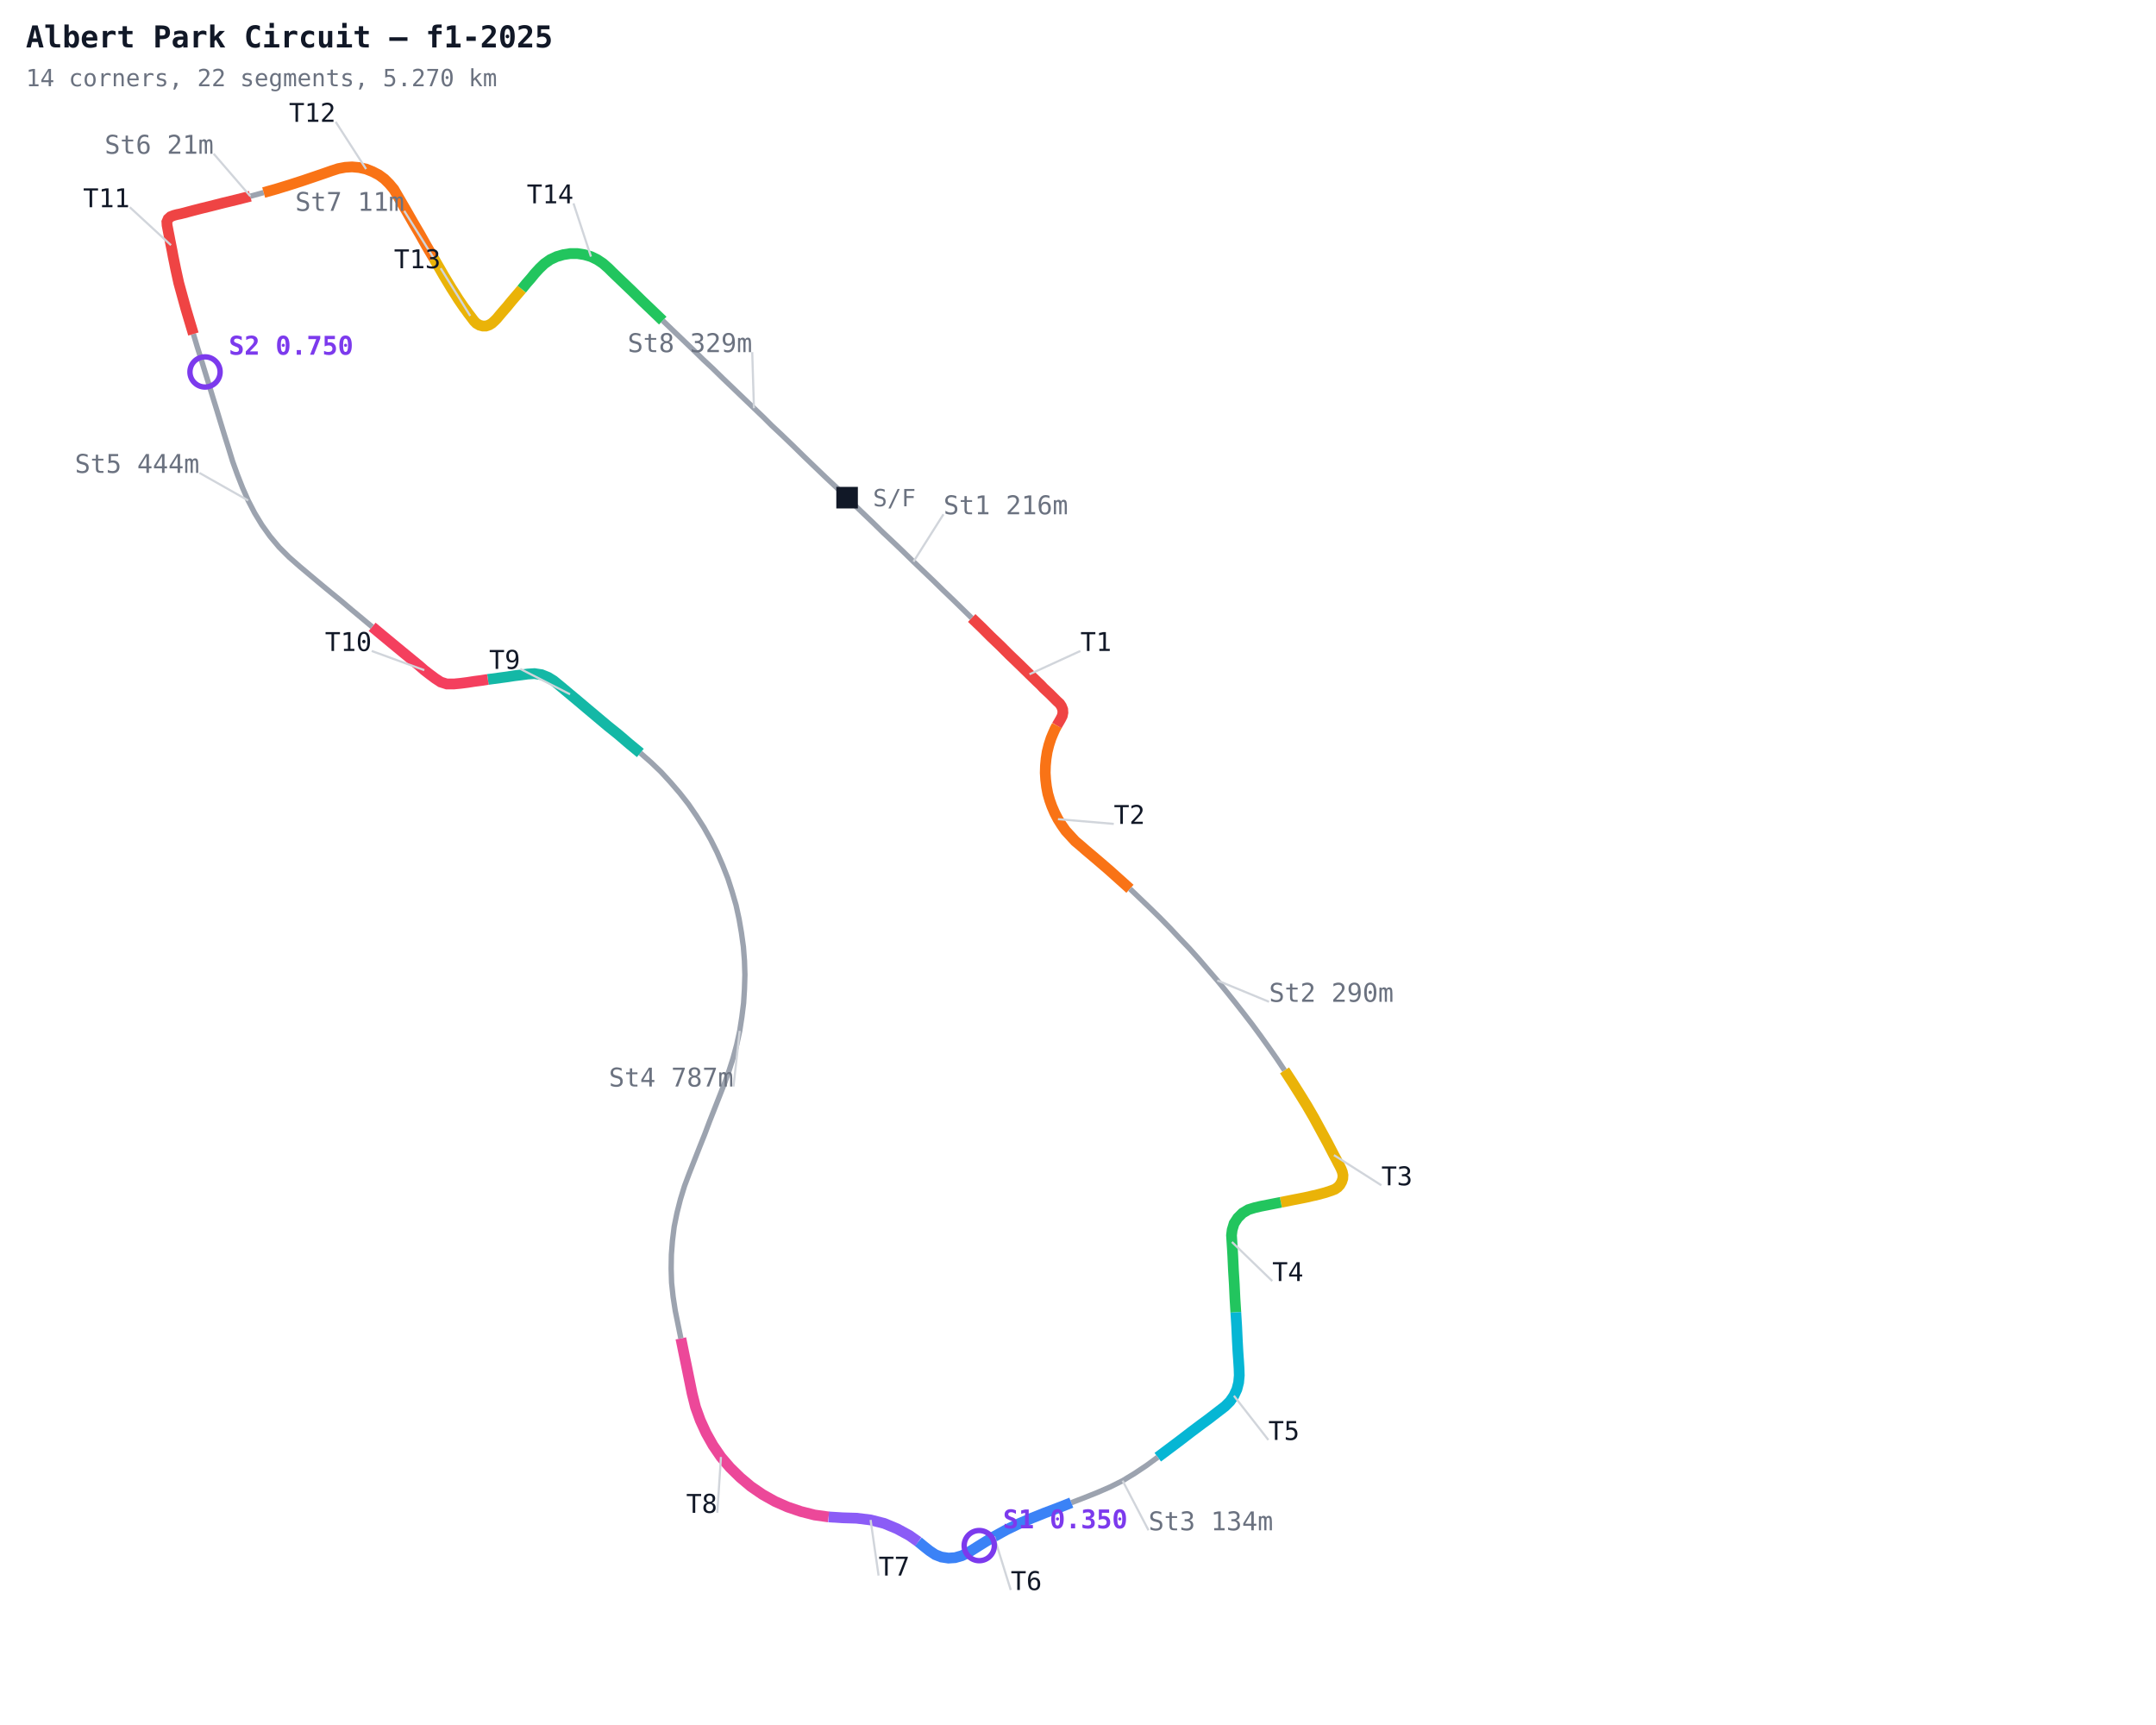
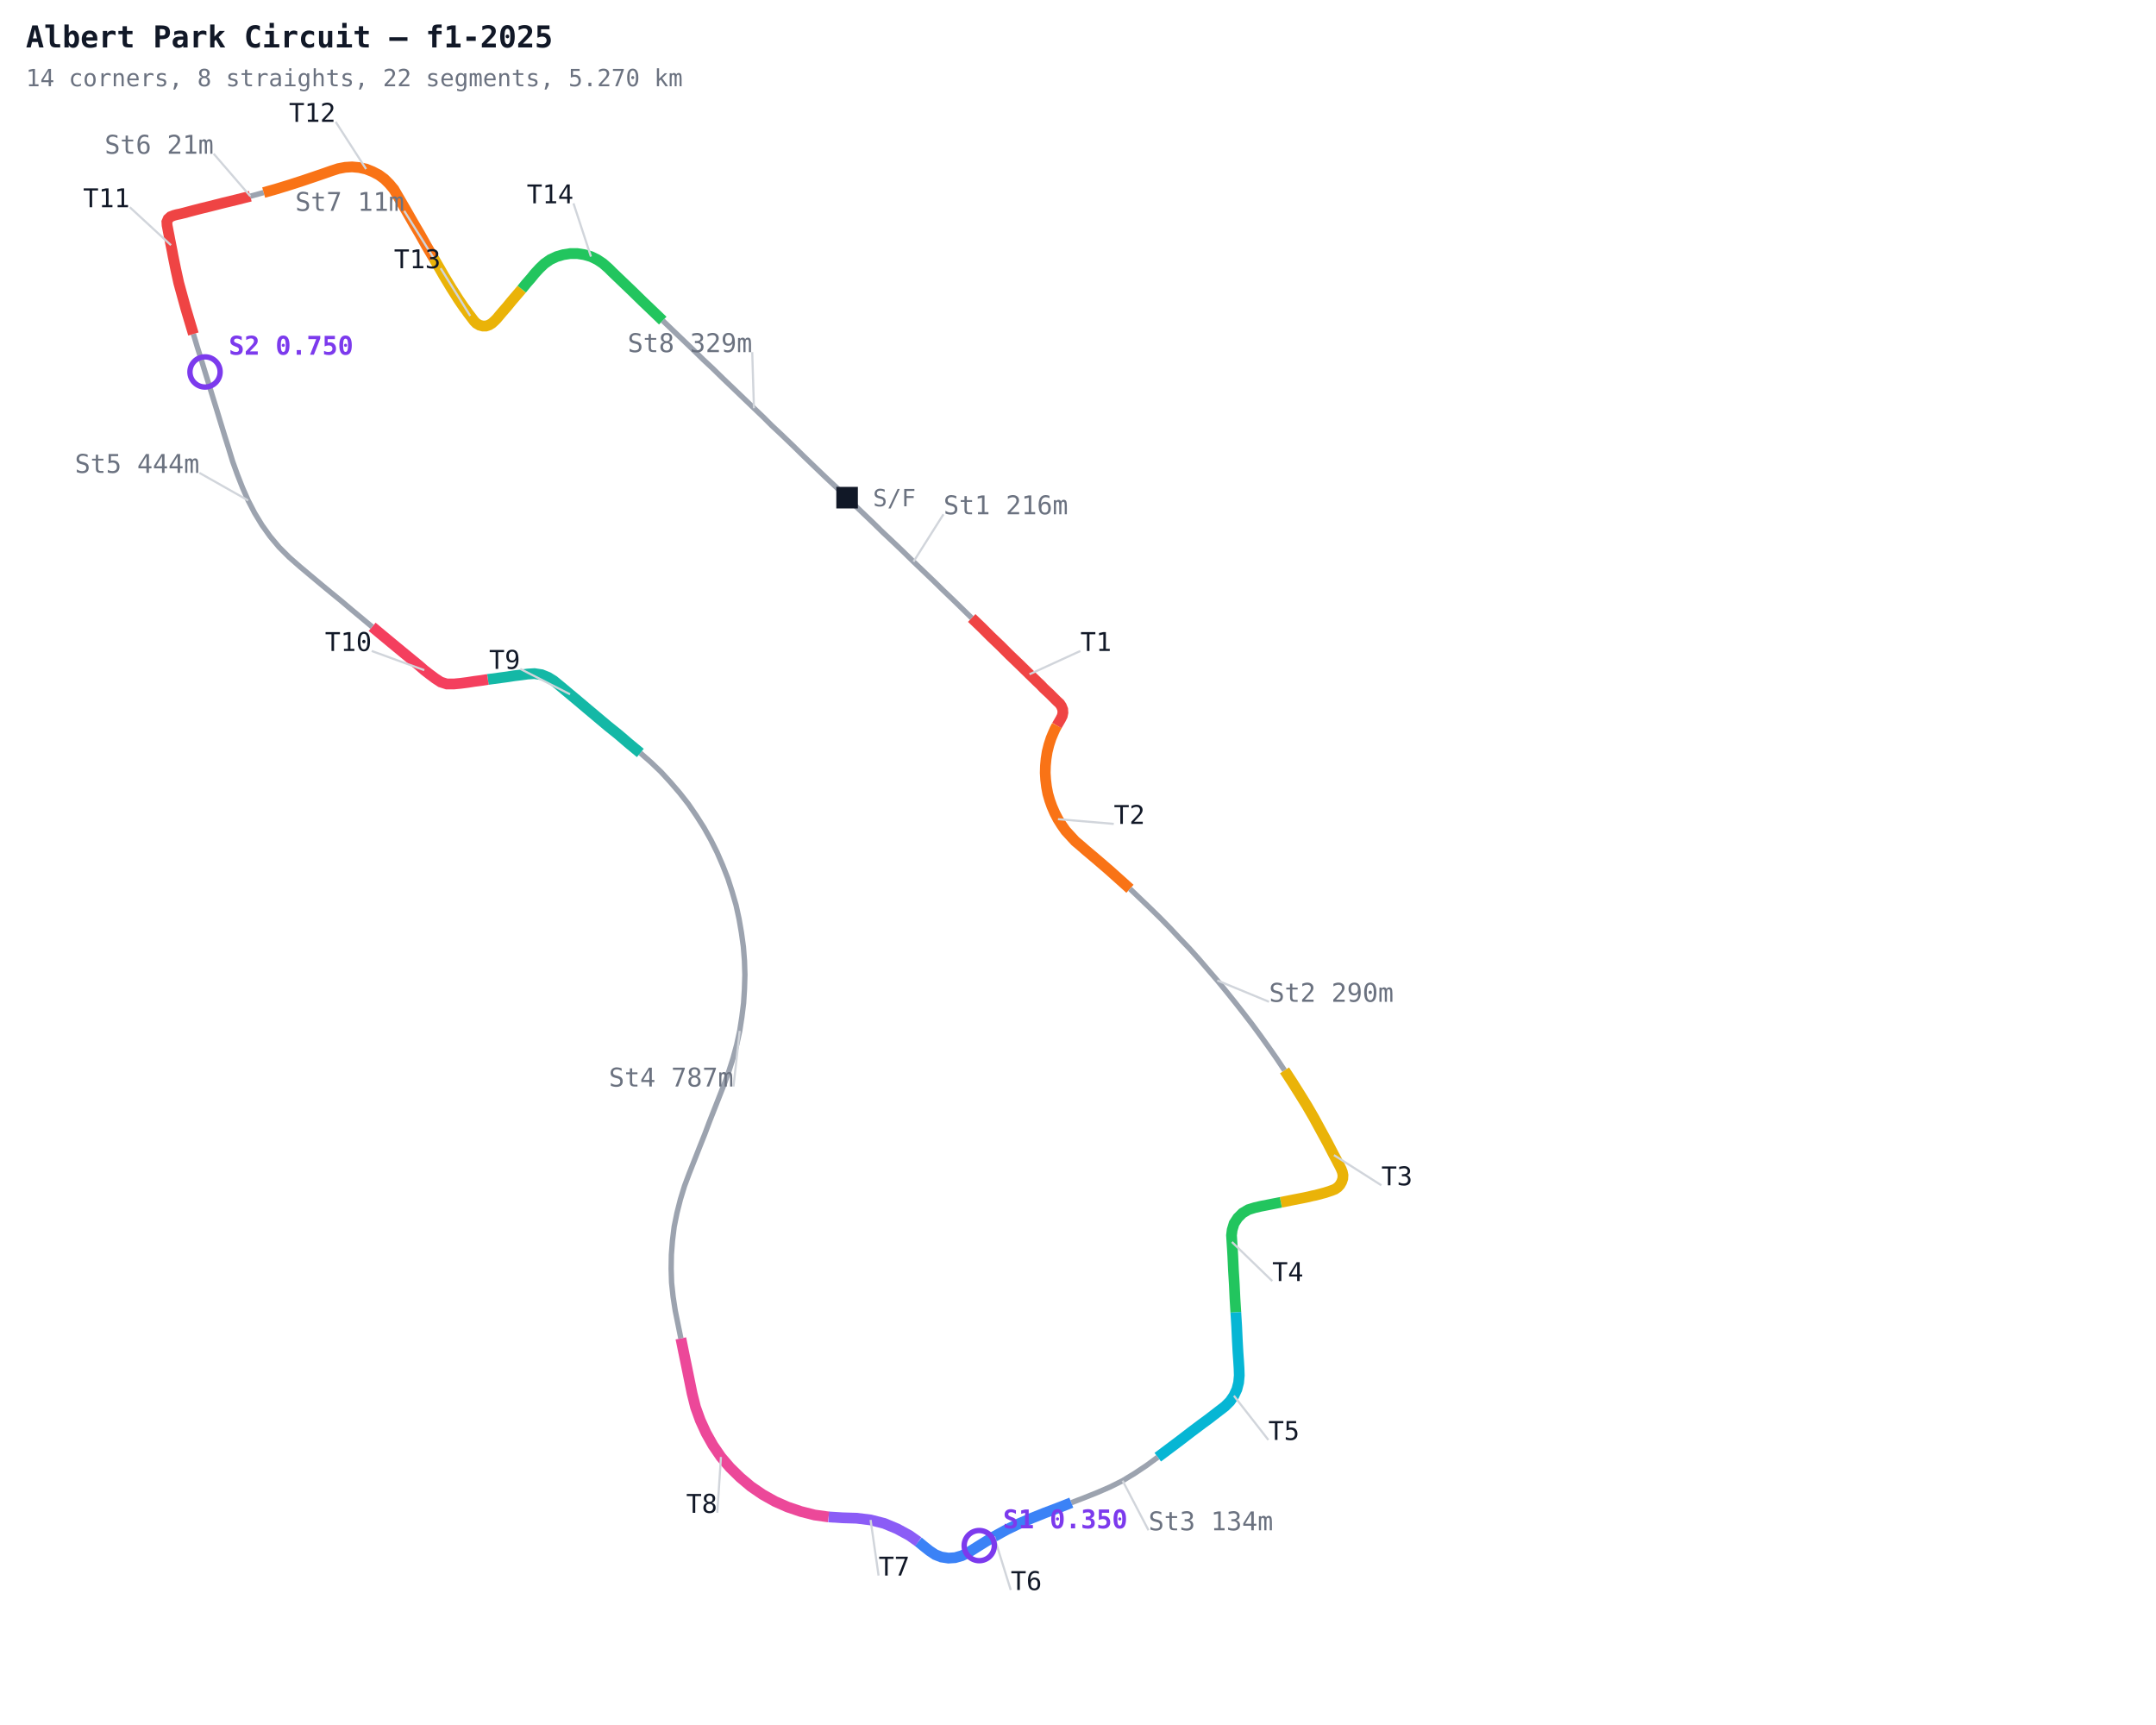
<svg xmlns="http://www.w3.org/2000/svg" width="1000" height="800" viewBox="0 0 1000 800">
  <defs>
    <style>
      .name { font-family: monospace; font-size: 12px; }
      .sector { font-family: monospace; font-size: 12px; fill: #7c3aed; font-weight: bold; }
      .title { font-family: monospace; font-size: 14px; fill: #111827; font-weight: bold; }
      .sub { font-family: monospace; font-size: 11px; fill: #6b7280; }
    </style>
  </defs>
  <rect width="1000" height="800" fill="#ffffff" />
  <polyline fill="none" stroke="#9ca3af" stroke-width="2.5" points="392.9,230.8 395.7,233.6 400.4,238.1 404.7,242.2 409.5,246.9 414.4,251.5 418.7,255.6 423.7,260.5 428.3,264.9 432.8,269.2 437.5,273.8 442.1,278.2 446.4,282.4 450.7,286.6" />
  <polyline fill="none" stroke="#ef4444" stroke-width="5" points="450.7,286.6 455.4,291.1 459.6,295.3 463.9,299.4 468.1,303.6 472.8,308.1 477.5,312.7 481.0,316.1 482.6,317.6 484.0,319.1 485.5,320.5 486.8,321.7 488.0,322.9 489.2,324.1 490.2,325.1 491.5,326.3 492.3,327.5 492.9,329.0 493.0,330.5 492.7,332.0 492.0,333.4 491.2,334.8 490.2,336.5" />
  <polyline fill="none" stroke="#f97316" stroke-width="5" points="490.2,336.5 489.3,338.2 488.5,340.0 487.5,342.4 486.5,345.5 485.7,348.7 485.2,351.9 484.9,355.1 484.8,358.4 485.0,361.6 485.4,364.9 486.0,368.1 486.9,371.2 487.9,374.0 489.2,377.0 490.7,379.9 492.4,382.6 494.3,385.3 496.5,387.7 498.7,390.1 501.2,392.2 503.6,394.3 506.1,396.4 509.4,399.2 514.4,403.5 519.2,407.8 524.1,412.2" />
  <polyline fill="none" stroke="#9ca3af" stroke-width="2.5" points="524.1,412.2 528.8,416.7 533.5,421.2 538.2,425.8 542.7,430.4 547.2,435.2 551.7,439.9 556.1,444.8 560.3,449.7 564.6,454.7 568.7,459.7 572.8,464.8 576.8,469.9 580.8,475.1 584.7,480.4 588.5,485.7 592.2,491.0 595.8,496.4" />
  <polyline fill="none" stroke="#eab308" stroke-width="5" points="595.8,496.4 599.4,501.9 602.8,507.3 606.2,512.8 609.5,518.5 612.6,524.2 615.7,529.9 618.7,535.7 619.9,537.9 620.6,539.3 621.3,540.6 622.0,542.0 622.6,543.5 622.9,545.0 622.8,546.6 622.3,548.1 621.5,549.5 620.5,550.6 619.2,551.5 617.7,552.1 616.2,552.6 614.7,553.1 613.2,553.5 611.7,553.9 610.2,554.3 608.7,554.6 607.1,555.0 605.2,555.4 603.2,555.8 600.1,556.4 597.1,557.0 594.1,557.6" />
  <polyline fill="none" stroke="#22c55e" stroke-width="5" points="594.1,557.6 591.0,558.2 588.0,558.8 584.9,559.4 581.9,560.1 579.0,561.0 576.3,562.6 574.1,564.8 572.4,567.4 571.5,570.4 571.2,572.9 571.4,576.0 571.6,579.1 571.8,582.6 572.1,589.1 572.5,595.6 572.8,602.1 573.2,608.6" />
  <polyline fill="none" stroke="#06b6d4" stroke-width="5" points="573.2,608.6 573.6,615.1 573.9,621.6 574.2,627.1 574.5,631.4 574.7,634.7 574.8,637.9 574.5,641.2 573.7,644.3 572.3,647.3 570.5,649.9 568.2,652.2 565.6,654.2 563.0,656.2 560.4,658.2 557.8,660.1 552.6,664.0 547.4,668.0 542.2,671.9 537.0,675.8" />
  <polyline fill="none" stroke="#9ca3af" stroke-width="2.5" points="537.0,675.8 531.7,679.7 526.3,683.3 520.7,686.7 514.9,689.6 508.9,692.2 502.9,694.6 496.9,696.9" />
  <polyline fill="none" stroke="#3b82f6" stroke-width="5" points="496.9,696.9 490.8,699.3 484.7,701.6 478.7,704.0 472.7,706.6 466.9,709.4 461.1,712.6 457.1,715.0 454.2,716.8 451.5,718.5 448.8,720.2 446.1,721.5 443.0,722.4 439.9,722.6 436.6,722.1 433.8,721.0 431.1,719.2 428.7,717.3 425.9,715.0" />
  <polyline fill="none" stroke="#8b5cf6" stroke-width="5" points="425.9,715.0 421.8,712.1 416.1,709.0 410.1,706.5 403.8,704.9 397.3,704.1 390.8,703.9 384.3,703.5" />
  <polyline fill="none" stroke="#ec4899" stroke-width="5" points="384.3,703.5 377.8,702.6 371.5,701.0 365.3,698.9 359.4,696.3 353.7,693.1 348.3,689.4 343.3,685.2 338.6,680.6 334.4,675.7 330.7,670.3 327.5,664.6 324.8,658.7 322.6,652.6 321.0,646.2 319.7,639.8 318.4,633.4 317.1,627.1 315.8,620.7" />
  <polyline fill="none" stroke="#9ca3af" stroke-width="2.5" points="315.8,620.7 314.5,614.3 313.2,607.9 312.2,601.4 311.5,594.9 311.3,588.4 311.4,581.9 311.9,575.4 312.7,568.9 314.0,562.5 315.6,556.2 317.5,550.0 319.6,544.4 322.0,538.3 324.4,532.2 326.8,526.2 329.1,520.1 331.5,514.0 333.9,507.9 336.2,502.0 338.2,496.4 340.0,490.8 341.7,484.5 343.1,478.1 344.1,471.6 344.9,465.2 345.3,458.7 345.5,452.1 345.3,445.6 344.8,439.1 343.9,432.6 342.8,426.2 341.4,419.8 339.6,413.6 337.6,407.4 335.2,401.3 332.6,395.3 329.7,389.5 326.5,383.8 323.0,378.3 319.3,372.9 315.3,367.8 311.0,362.8 306.6,358.0 301.9,353.5 297.0,349.2" />
  <polyline fill="none" stroke="#14b8a6" stroke-width="5" points="297.0,349.2 291.9,345.0 287.0,340.8 281.9,336.7 276.9,332.5 271.9,328.3 268.0,325.0 264.4,322.0 261.9,319.9 259.5,317.9 256.8,315.7 254.2,314.1 251.2,312.9 247.9,312.4 244.7,312.6 241.8,313.0 238.5,313.4 235.3,313.9 232.3,314.3 229.3,314.7 226.3,315.1" />
  <polyline fill="none" stroke="#f43f5e" stroke-width="5" points="226.3,315.1 223.1,315.6 220.0,316.0 216.8,316.5 213.7,316.9 210.6,317.2 207.2,317.2 204.4,316.3 201.8,314.6 199.4,312.8 196.8,310.8 194.4,308.7 191.6,306.4 186.6,302.3 182.0,298.5 177.4,294.7 172.6,290.7" />
  <polyline fill="none" stroke="#9ca3af" stroke-width="2.5" points="172.6,290.7 167.7,286.6 163.0,282.7 158.4,278.8 153.5,274.8 148.9,271.0 144.0,266.9 139.0,262.7 134.1,258.4 129.5,253.8 125.3,248.8 121.5,243.5 118.1,237.9 115.1,232.1 112.5,226.2 110.1,220.1 107.9,214.0 106.0,207.8 104.2,202.1 102.3,195.9 100.5,190.0 98.7,184.2 96.9,178.3 95.1,172.5 93.3,166.6 91.5,160.9 89.7,154.9" />
  <polyline fill="none" stroke="#ef4444" stroke-width="5" points="89.7,154.9 87.9,148.9 86.2,143.2 84.6,137.4 82.9,131.2 81.5,124.8 80.3,118.9 79.8,116.2 79.3,113.7 78.8,111.2 78.4,109.1 78.1,107.6 77.8,106.0 77.5,104.5 77.4,102.9 78.0,101.5 79.1,100.5 80.6,99.9 82.1,99.5 83.6,99.2 85.2,98.8 86.7,98.4 88.2,98.0 89.7,97.6 93.2,96.7 97.3,95.7 103.6,94.1 109.8,92.6 116.1,91.0" />
  <polyline fill="none" stroke="#9ca3af" stroke-width="2.5" points="116.1,91.0 122.3,89.3" />
  <polyline fill="none" stroke="#f97316" stroke-width="5" points="122.3,89.3 128.0,87.7 134.2,85.8 140.4,83.8 146.6,81.7 150.4,80.4 153.8,79.2 156.9,78.2 160.1,77.6 163.3,77.4 166.6,77.7 169.8,78.4 172.8,79.6 175.7,81.1 178.3,83.0 180.6,85.3 182.7,87.8 184.2,90.4 186.0,93.5 188.5,97.8 191.7,103.4 194.7,108.5 197.9,114.2 201.2,119.8" />
  <polyline fill="none" stroke="#9ca3af" stroke-width="2.5" points="201.2,119.8 202.8,122.6" />
  <polyline fill="none" stroke="#eab308" stroke-width="5" points="201.2,119.8 202.8,122.6 204.2,125.0 205.8,127.8 207.5,130.6 209.3,133.6 210.9,136.1 212.6,138.8 214.1,141.0 215.2,142.6 216.2,143.9 217.1,145.2 218.1,146.5 219.0,147.7 219.9,148.9 221.0,150.0 222.4,150.8 223.9,151.2 225.4,151.2 226.9,150.7 228.2,149.9 229.3,148.9 230.4,147.8 231.4,146.6 233.0,144.7 235.1,142.3 237.3,139.6 239.7,136.8 242.0,134.1" />
  <polyline fill="none" stroke="#22c55e" stroke-width="5" points="242.0,134.1 244.2,131.4 246.3,129.0 248.0,126.9 250.2,124.5 252.5,122.3 255.2,120.4 258.2,119.0 261.3,118.1 264.5,117.6 267.8,117.6 271.0,118.1 274.1,119.0 277.0,120.4 279.7,122.2 282.2,124.4 283.9,126.1 286.3,128.4 288.6,130.6 293.3,135.1 298.0,139.7 302.4,143.9 307.4,148.7" />
  <polyline fill="none" stroke="#9ca3af" stroke-width="2.5" points="307.4,148.7 312.4,153.5 316.9,157.8 321.9,162.6 326.2,166.8 330.6,170.9 335.4,175.6 339.8,179.8 344.8,184.6 349.7,189.3 354.1,193.5 357.9,197.3 362.6,201.7 367.6,206.5 372.8,211.6 378.1,216.7 383.1,221.5 387.8,225.9 391.3,229.3" />
  <line x1="423.7" y1="260.5" x2="437.6" y2="238.5" stroke="#d1d5db" stroke-width="1" />
  <text x="437.6" y="238.5" text-anchor="start" class="name" fill="#6b7280">St1 216m</text>
  <line x1="477.5" y1="312.7" x2="501.1" y2="301.9" stroke="#d1d5db" stroke-width="1" />
  <text x="501.1" y="301.9" text-anchor="start" class="name" fill="#111827">T1</text>
  <line x1="490.7" y1="379.9" x2="516.6" y2="382.1" stroke="#d1d5db" stroke-width="1" />
  <text x="516.6" y="382.1" text-anchor="start" class="name" fill="#111827">T2</text>
  <line x1="564.6" y1="454.7" x2="588.6" y2="464.6" stroke="#d1d5db" stroke-width="1" />
  <text x="588.6" y="464.6" text-anchor="start" class="name" fill="#6b7280">St2 290m</text>
  <line x1="618.7" y1="535.7" x2="640.7" y2="549.7" stroke="#d1d5db" stroke-width="1" />
  <text x="640.7" y="549.7" text-anchor="start" class="name" fill="#111827">T3</text>
  <line x1="571.4" y1="576.0" x2="590.1" y2="594.1" stroke="#d1d5db" stroke-width="1" />
  <text x="590.1" y="594.1" text-anchor="start" class="name" fill="#111827">T4</text>
  <line x1="572.3" y1="647.3" x2="588.3" y2="667.8" stroke="#d1d5db" stroke-width="1" />
  <text x="588.3" y="667.8" text-anchor="start" class="name" fill="#111827">T5</text>
  <line x1="520.7" y1="686.7" x2="532.7" y2="709.7" stroke="#d1d5db" stroke-width="1" />
  <text x="532.7" y="709.7" text-anchor="start" class="name" fill="#6b7280">St3 134m</text>
  <line x1="461.1" y1="712.6" x2="468.8" y2="737.4" stroke="#d1d5db" stroke-width="1" />
  <text x="468.8" y="737.4" text-anchor="start" class="name" fill="#111827">T6</text>
  <line x1="403.8" y1="704.9" x2="407.5" y2="730.7" stroke="#d1d5db" stroke-width="1" />
  <text x="407.5" y="730.7" text-anchor="start" class="name" fill="#111827">T7</text>
  <line x1="334.4" y1="675.7" x2="332.7" y2="701.6" stroke="#d1d5db" stroke-width="1" />
  <text x="332.7" y="701.6" text-anchor="end" class="name" fill="#111827">T8</text>
  <line x1="343.1" y1="478.1" x2="340.2" y2="503.9" stroke="#d1d5db" stroke-width="1" />
  <text x="340.2" y="503.9" text-anchor="end" class="name" fill="#6b7280">St4 787m</text>
  <line x1="264.4" y1="322.0" x2="241.3" y2="310.2" stroke="#d1d5db" stroke-width="1" />
  <text x="241.3" y="310.2" text-anchor="end" class="name" fill="#111827">T9</text>
  <line x1="196.8" y1="310.8" x2="172.4" y2="301.9" stroke="#d1d5db" stroke-width="1" />
  <text x="172.4" y="301.9" text-anchor="end" class="name" fill="#111827">T10</text>
  <line x1="115.1" y1="232.1" x2="92.5" y2="219.3" stroke="#d1d5db" stroke-width="1" />
  <text x="92.5" y="219.3" text-anchor="end" class="name" fill="#6b7280">St5 444m</text>
  <line x1="79.3" y1="113.7" x2="60.2" y2="96.1" stroke="#d1d5db" stroke-width="1" />
  <text x="60.2" y="96.1" text-anchor="end" class="name" fill="#111827">T11</text>
  <line x1="116.1" y1="91.0" x2="99.1" y2="71.3" stroke="#d1d5db" stroke-width="1" />
  <text x="99.1" y="71.3" text-anchor="end" class="name" fill="#6b7280">St6 21m</text>
  <line x1="169.8" y1="78.4" x2="155.7" y2="56.5" stroke="#d1d5db" stroke-width="1" />
  <text x="155.7" y="56.5" text-anchor="end" class="name" fill="#111827">T12</text>
  <line x1="201.2" y1="119.8" x2="187.5" y2="97.8" stroke="#d1d5db" stroke-width="1" />
  <text x="187.5" y="97.8" text-anchor="end" class="name" fill="#6b7280">St7 11m</text>
  <line x1="218.1" y1="146.5" x2="204.4" y2="124.4" stroke="#d1d5db" stroke-width="1" />
  <text x="204.4" y="124.4" text-anchor="end" class="name" fill="#111827">T13</text>
  <line x1="274.1" y1="119.0" x2="266.0" y2="94.3" stroke="#d1d5db" stroke-width="1" />
  <text x="266.0" y="94.3" text-anchor="end" class="name" fill="#111827">T14</text>
  <line x1="349.7" y1="189.3" x2="348.9" y2="163.3" stroke="#d1d5db" stroke-width="1" />
  <text x="348.9" y="163.3" text-anchor="end" class="name" fill="#6b7280">St8 329m</text>
  <circle cx="454.2" cy="716.8" r="7" fill="none" stroke="#7c3aed" stroke-width="2.5" />
  <text x="465.2" y="708.8" class="sector">S1 0.350</text>
  <circle cx="95.1" cy="172.5" r="7" fill="none" stroke="#7c3aed" stroke-width="2.5" />
  <text x="106.1" y="164.5" class="sector">S2 0.750</text>
  <rect x="387.9" y="225.8" width="10" height="10" fill="#111827" />
  <text x="404.9" y="234.8" class="sub">S/F</text>
  <text class="title" x="12" y="22">Albert Park Circuit — f1-2025</text>
-   <text class="sub" x="12" y="40">14 corners, 22 segments, 5.270 km</text>
+   <text class="sub" x="12" y="40">14 corners, 8 straights, 22 segments, 5.270 km</text>
</svg>
